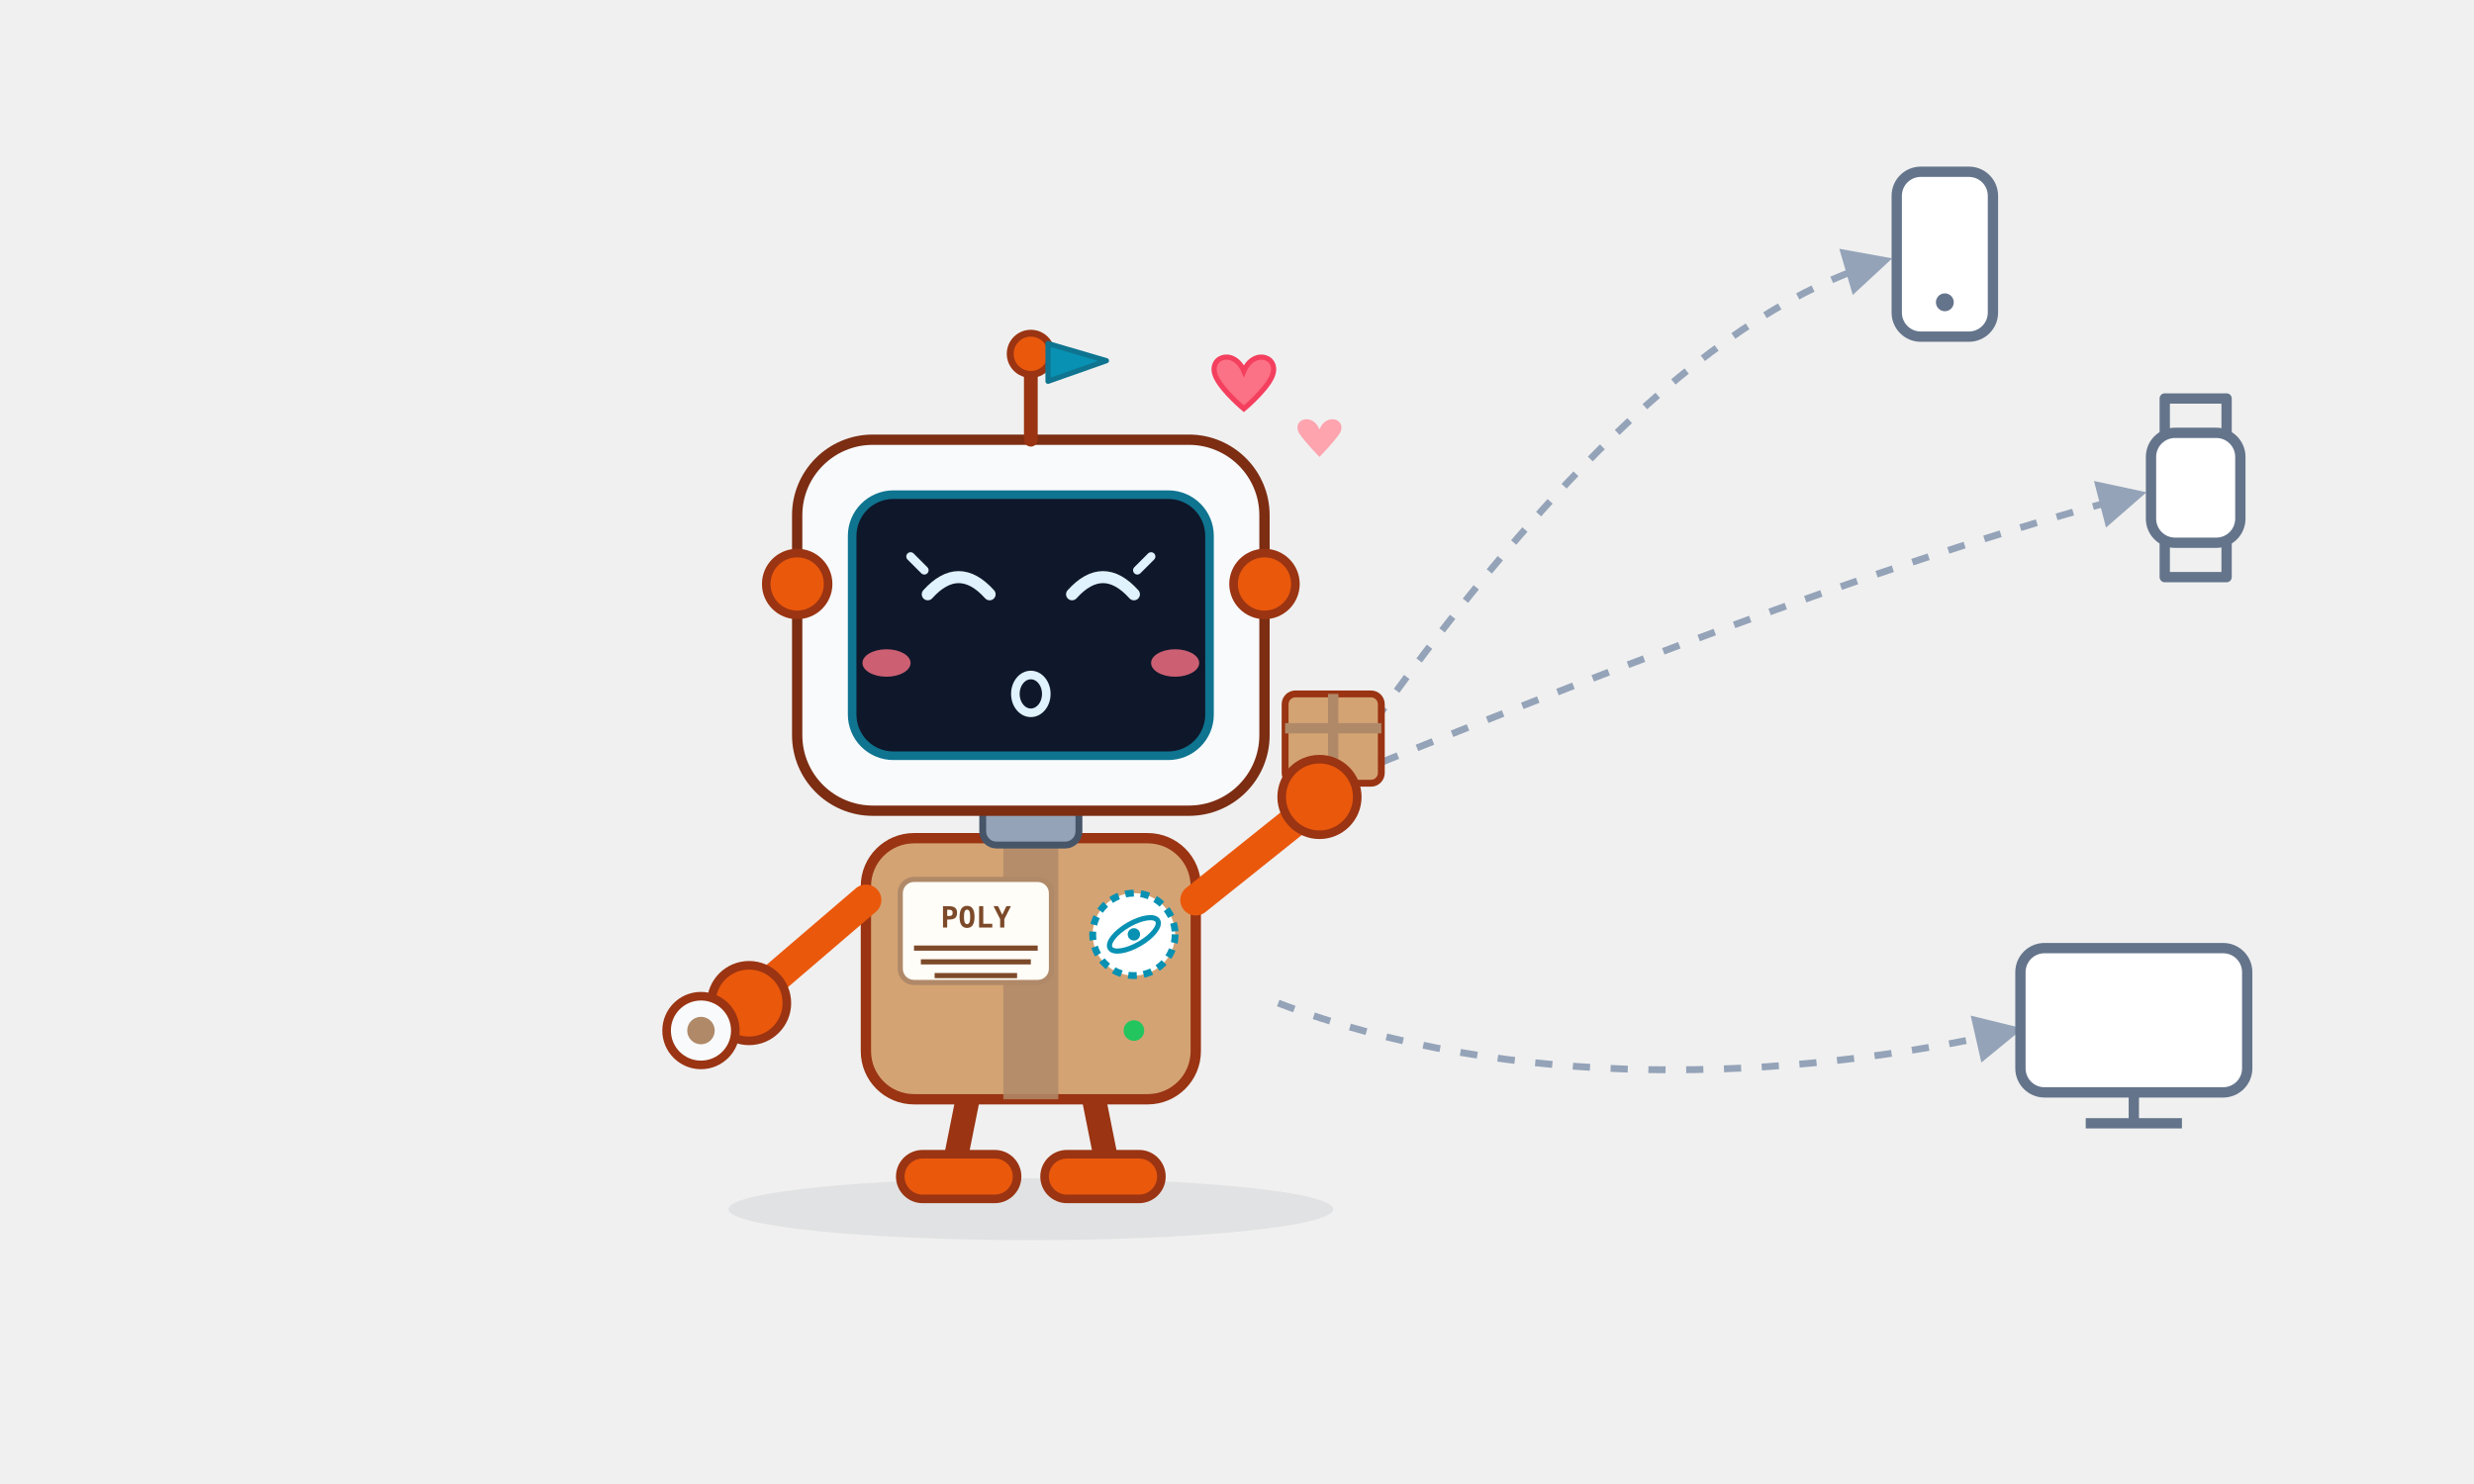
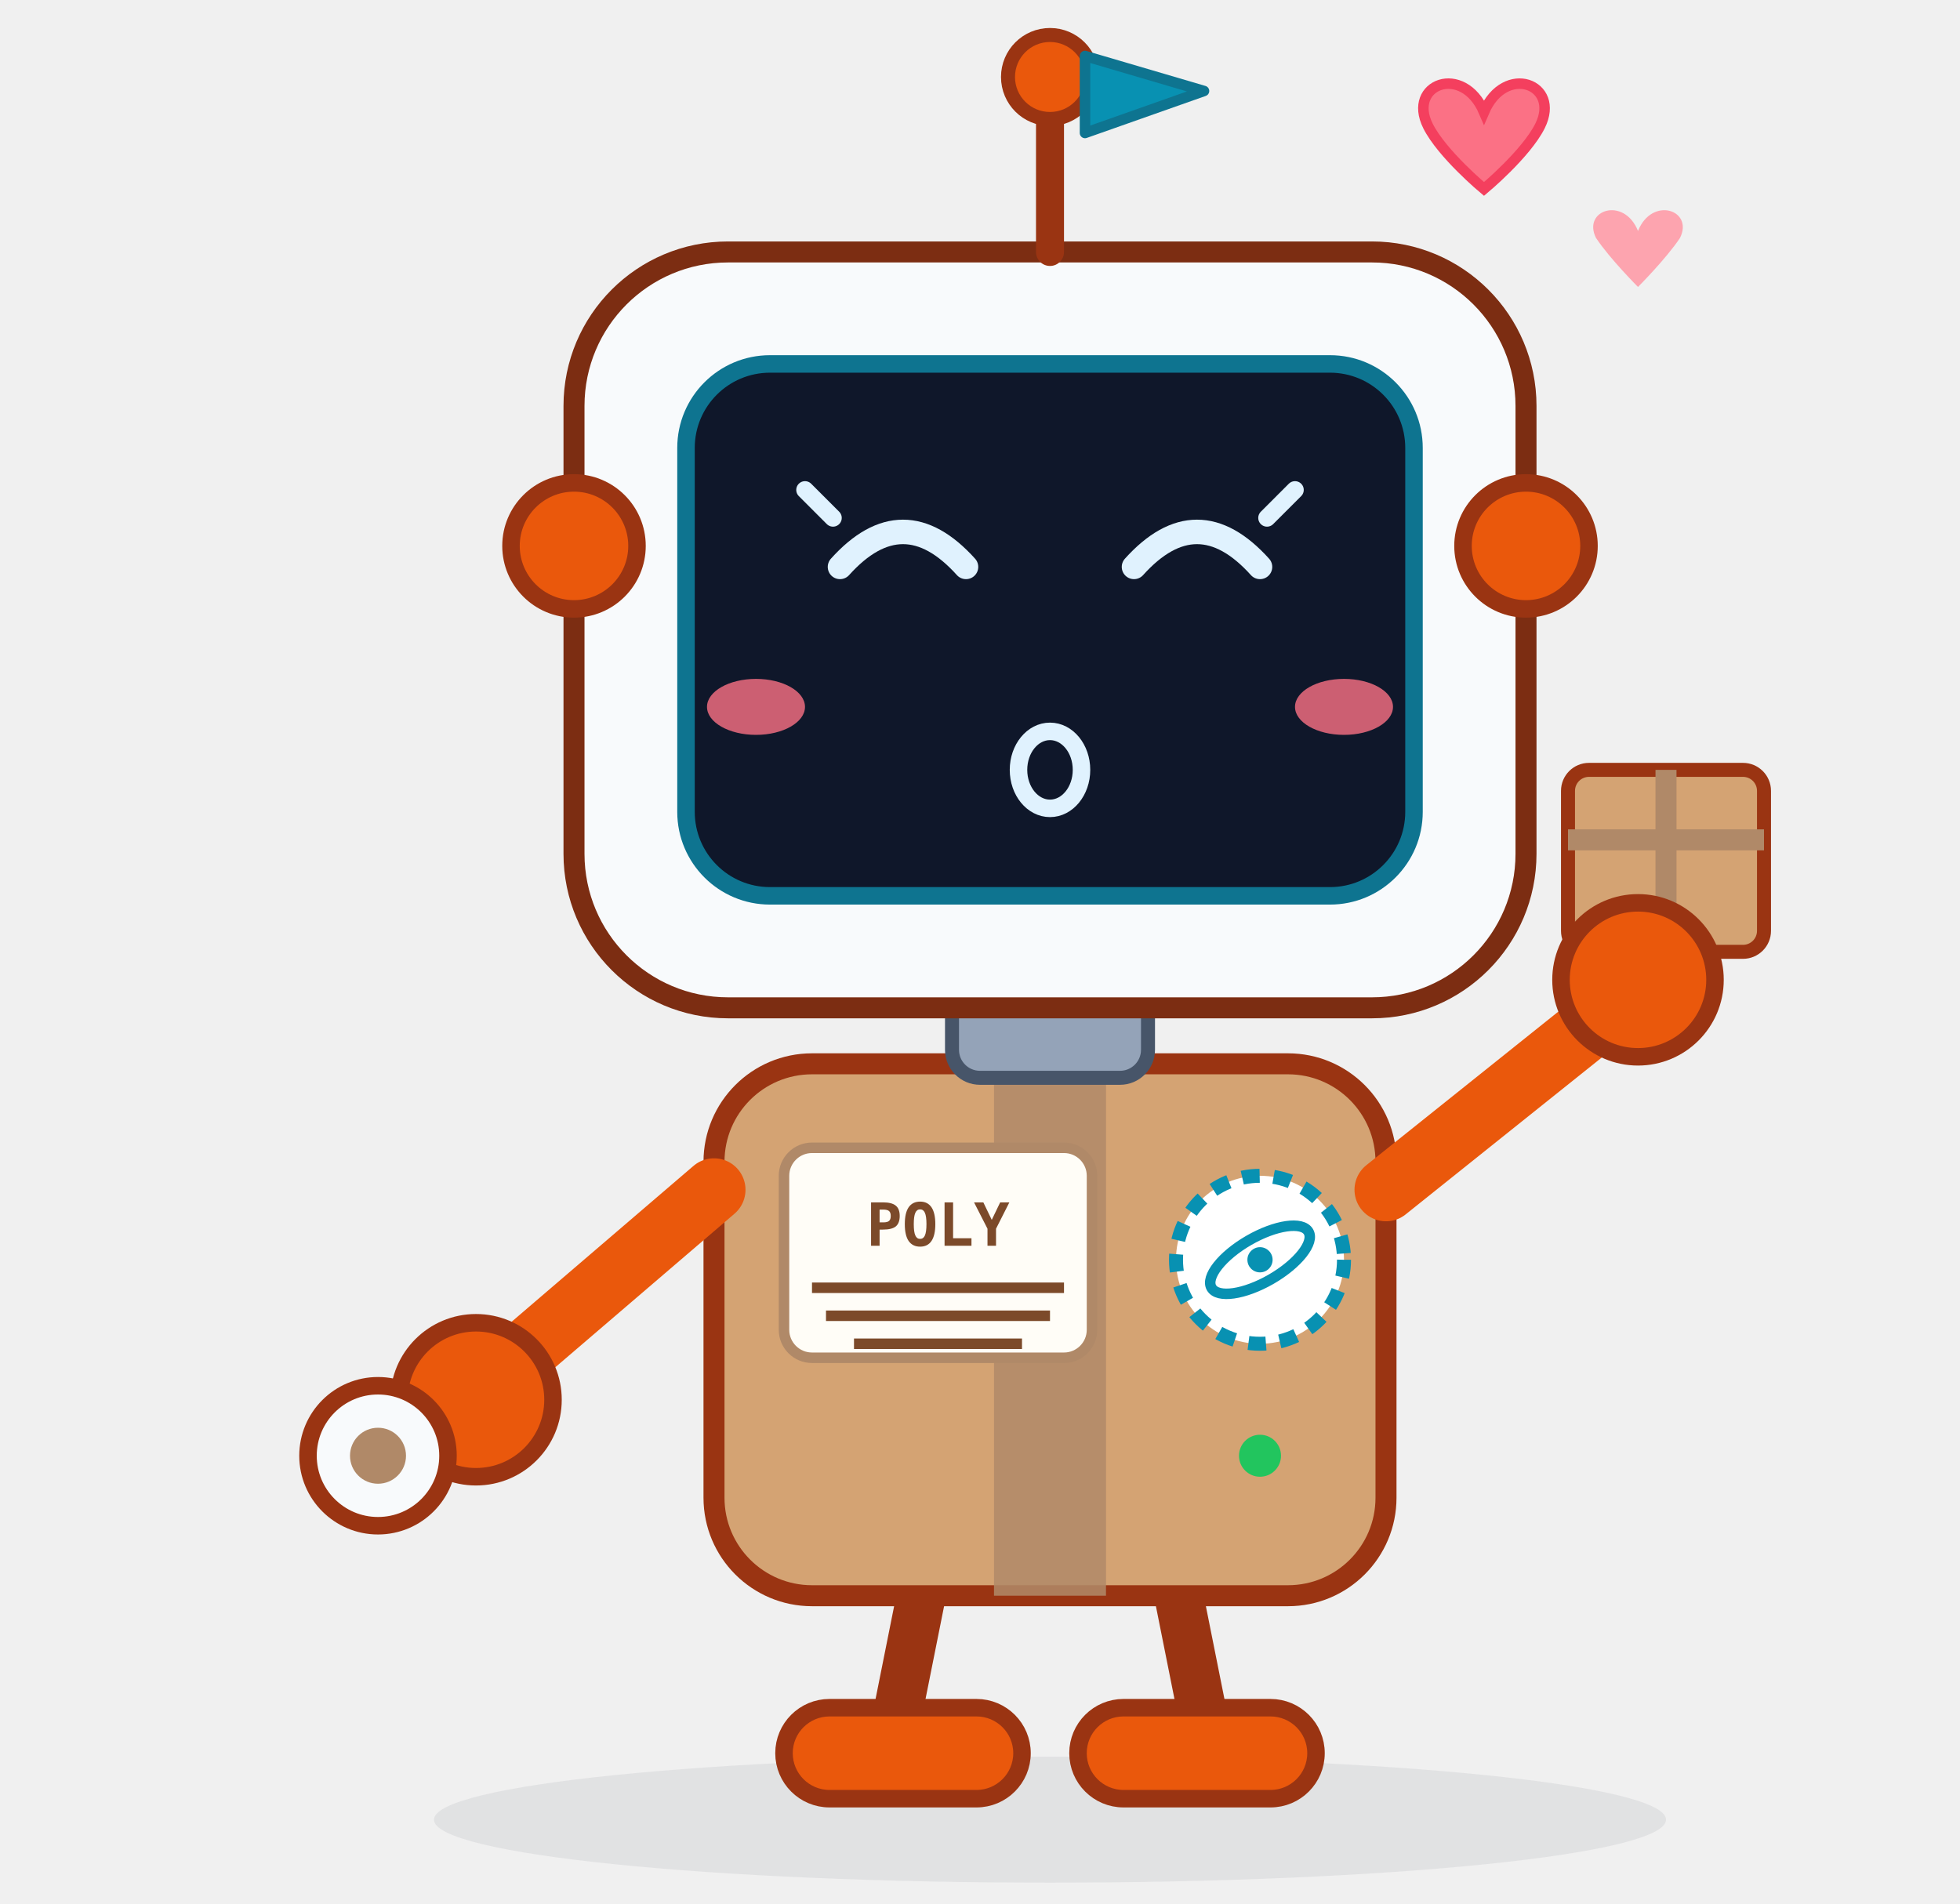
- <svg xmlns="http://www.w3.org/2000/svg" width="640" height="384" viewBox="0 0 720 432" role="img" aria-labelledby="pax-t pax-d">
+ <svg xmlns="http://www.w3.org/2000/svg" width="280" height="272" viewBox="150 92 280 272" role="img" aria-labelledby="pax-t pax-d">
  <style>
    .pax-bot { transform-origin: 300px 300px; animation: pax-sway 3s ease-in-out infinite; }
    .pax-heart-a { animation: pax-heart 2.4s ease-out infinite; }
    .pax-heart-b { animation: pax-heart 2.4s ease-out 1.2s infinite; }
  @keyframes pax-sway { 0%, 100% { transform: rotate(-1.8deg); } 50% { transform: rotate(1.8deg); } }
  @keyframes pax-heart { 0% { opacity: 0; transform: translateY(8px) scale(0.7); } 25% { opacity: 1; } 100% { opacity: 0; transform: translateY(-22px) scale(1.05); } }
  @media (prefers-reduced-motion: reduce) {
    [class*="pax-"] { animation: none !important; }
  }
  </style>
  <defs>
-     <marker id="pax-arrow" viewBox="0 0 10 10" refX="8" refY="5" markerWidth="7" markerHeight="7" orient="auto-start-reverse">
-       <path d="M0,0 L10,5 L0,10 z" fill="#94a3b8" />
-     </marker>
    <clipPath id="pax-screen-clip">
      <rect x="248" y="144" width="104" height="76" rx="12" />
    </clipPath>
  </defs>
-   <path d="M400,210 C 450,140 500,90 548,76" fill="none" stroke="#94a3b8" stroke-width="2" stroke-dasharray="5 6" marker-end="url(#pax-arrow)" />
-   <path d="M392,226 C 480,190 560,160 622,144" fill="none" stroke="#94a3b8" stroke-width="2" stroke-dasharray="5 6" marker-end="url(#pax-arrow)" />
-   <path d="M372,292 C 440,318 520,315 586,300" fill="none" stroke="#94a3b8" stroke-width="2" stroke-dasharray="5 6" marker-end="url(#pax-arrow)" />
-   <g stroke="#64748b" stroke-width="3" fill="#ffffff" stroke-linejoin="round">
-     <rect x="552" y="50" width="28" height="48" rx="7" />
-     <rect x="626" y="126" width="26" height="32" rx="7" />
-     <path d="M630,126 v-10 h18 v10 M630,158 v10 h18 v-10" fill="none" />
-     <rect x="588" y="276" width="66" height="42" rx="7" />
-     <path d="M621,318 v9 M607,327 h28" fill="none" />
-   </g>
-   <circle cx="566" cy="88" r="2.6" fill="#64748b" stroke="none" />
  <ellipse cx="300" cy="352" rx="88" ry="9" fill="#0f172a" opacity="0.07" />
  <g class="pax-bot">
    <g stroke="#9a3412" stroke-width="7" stroke-linecap="round" fill="none">
      <path d="M282,318 L278,338" />
      <path d="M318,318 L322,338" />
    </g>
    <rect x="262" y="336" width="34" height="13" rx="6.5" fill="#ea580c" stroke="#9a3412" stroke-width="2.5" />
    <rect x="304" y="336" width="34" height="13" rx="6.5" fill="#ea580c" stroke="#9a3412" stroke-width="2.5" />
    <rect x="252" y="244" width="96" height="76" rx="14" fill="#d4a373" stroke="#9a3412" stroke-width="3" />
    <rect x="292" y="244" width="16" height="76" fill="#b08968" opacity="0.85" />
    <rect x="262" y="256" width="44" height="30" rx="4" fill="#fffdf7" stroke="#b08968" stroke-width="1.5" />
    <text x="284" y="270" text-anchor="middle" font-size="8.5" font-weight="700" font-family="'JetBrains Mono', ui-monospace, 'PingFang SC', 'Microsoft YaHei', monospace" fill="#7c4a2a">POLY</text>
    <path d="M266,276 h36 M268,280 h32 M272,284 h24" stroke="#7c4a2a" stroke-width="1.5" />
    <circle cx="330" cy="272" r="12" fill="#ffffff" stroke="#0891b2" stroke-width="2" stroke-dasharray="2.5 2" />
    <ellipse cx="330" cy="272" rx="8" ry="3.2" fill="none" stroke="#0891b2" stroke-width="1.5" transform="rotate(-30 330 272)" />
    <circle cx="330" cy="272" r="1.8" fill="#0891b2" />
    <circle cx="330" cy="300" r="3" fill="#22c55e" />
    <rect x="286" y="232" width="28" height="14" rx="4" fill="#94a3b8" stroke="#475569" stroke-width="2" />
    <rect x="232" y="128" width="136" height="108" rx="22" fill="#f8fafc" stroke="#7c2d12" stroke-width="3" />
    <rect x="248" y="144" width="104" height="76" rx="12" fill="#0f172a" stroke="#0e7490" stroke-width="2.5" />
    <g class="pax-face pax-face-coquettish">
      <g clip-path="url(#pax-screen-clip)">
        <ellipse cx="258" cy="193" rx="7" ry="4" fill="#fb7185" opacity="0.8" />
        <ellipse cx="342" cy="193" rx="7" ry="4" fill="#fb7185" opacity="0.8" />
        <path d="M270,173 Q279,163 288,173" fill="none" stroke="#e0f2fe" stroke-width="3.5" stroke-linecap="round" />
        <path d="M312,173 Q321,163 330,173" fill="none" stroke="#e0f2fe" stroke-width="3.5" stroke-linecap="round" />
        <path d="M269,166 l-4,-4 M331,166 l4,-4" fill="none" stroke="#e0f2fe" stroke-width="2.5" stroke-linecap="round" />
        <ellipse cx="300" cy="202" rx="4.5" ry="5.5" fill="none" stroke="#e0f2fe" stroke-width="2.5" />
      </g>
      <g transform="translate(362,104)">
        <path class="pax-heart pax-heart-a" d="M0,4 C-3,-3 -11,0 -8,6 C-6,10 0,15 0,15 C0,15 6,10 8,6 C11,0 3,-3 0,4 Z" fill="#fb7185" stroke="#f43f5e" stroke-width="1.5" />
      </g>
      <g transform="translate(384,122)">
        <path class="pax-heart pax-heart-b" d="M0,3 C-2,-2 -8,0 -6,4 C-4,7 0,11 0,11 C0,11 4,7 6,4 C8,0 2,-2 0,3 Z" fill="#fda4af" />
      </g>
    </g>
    <circle cx="232" cy="170" r="9" fill="#ea580c" stroke="#9a3412" stroke-width="2.5" />
    <circle cx="368" cy="170" r="9" fill="#ea580c" stroke="#9a3412" stroke-width="2.5" />
    <path d="M300,128 L300,106" stroke="#9a3412" stroke-width="4" stroke-linecap="round" />
    <circle cx="300" cy="103" r="6" fill="#ea580c" stroke="#9a3412" stroke-width="2" />
    <path d="M305,100 L322,105 L305,111 Z" fill="#0891b2" stroke="#0e7490" stroke-width="1.5" stroke-linejoin="round" />
    <path d="M252,262 L224,286" stroke="#ea580c" stroke-width="9" stroke-linecap="round" />
    <circle cx="218" cy="292" r="11" fill="#ea580c" stroke="#9a3412" stroke-width="2.5" />
    <circle cx="204" cy="300" r="10" fill="#f8fafc" stroke="#9a3412" stroke-width="2.5" />
    <circle cx="204" cy="300" r="4" fill="#b08968" />
    <path d="M348,262 L378,238" stroke="#ea580c" stroke-width="9" stroke-linecap="round" />
    <rect x="374" y="202" width="28" height="26" rx="3" fill="#d4a373" stroke="#9a3412" stroke-width="2" />
    <path d="M388,202 v26 M374,212 h28" stroke="#b08968" stroke-width="3" />
    <circle cx="384" cy="232" r="11" fill="#ea580c" stroke="#9a3412" stroke-width="2.5" />
  </g>
</svg>
